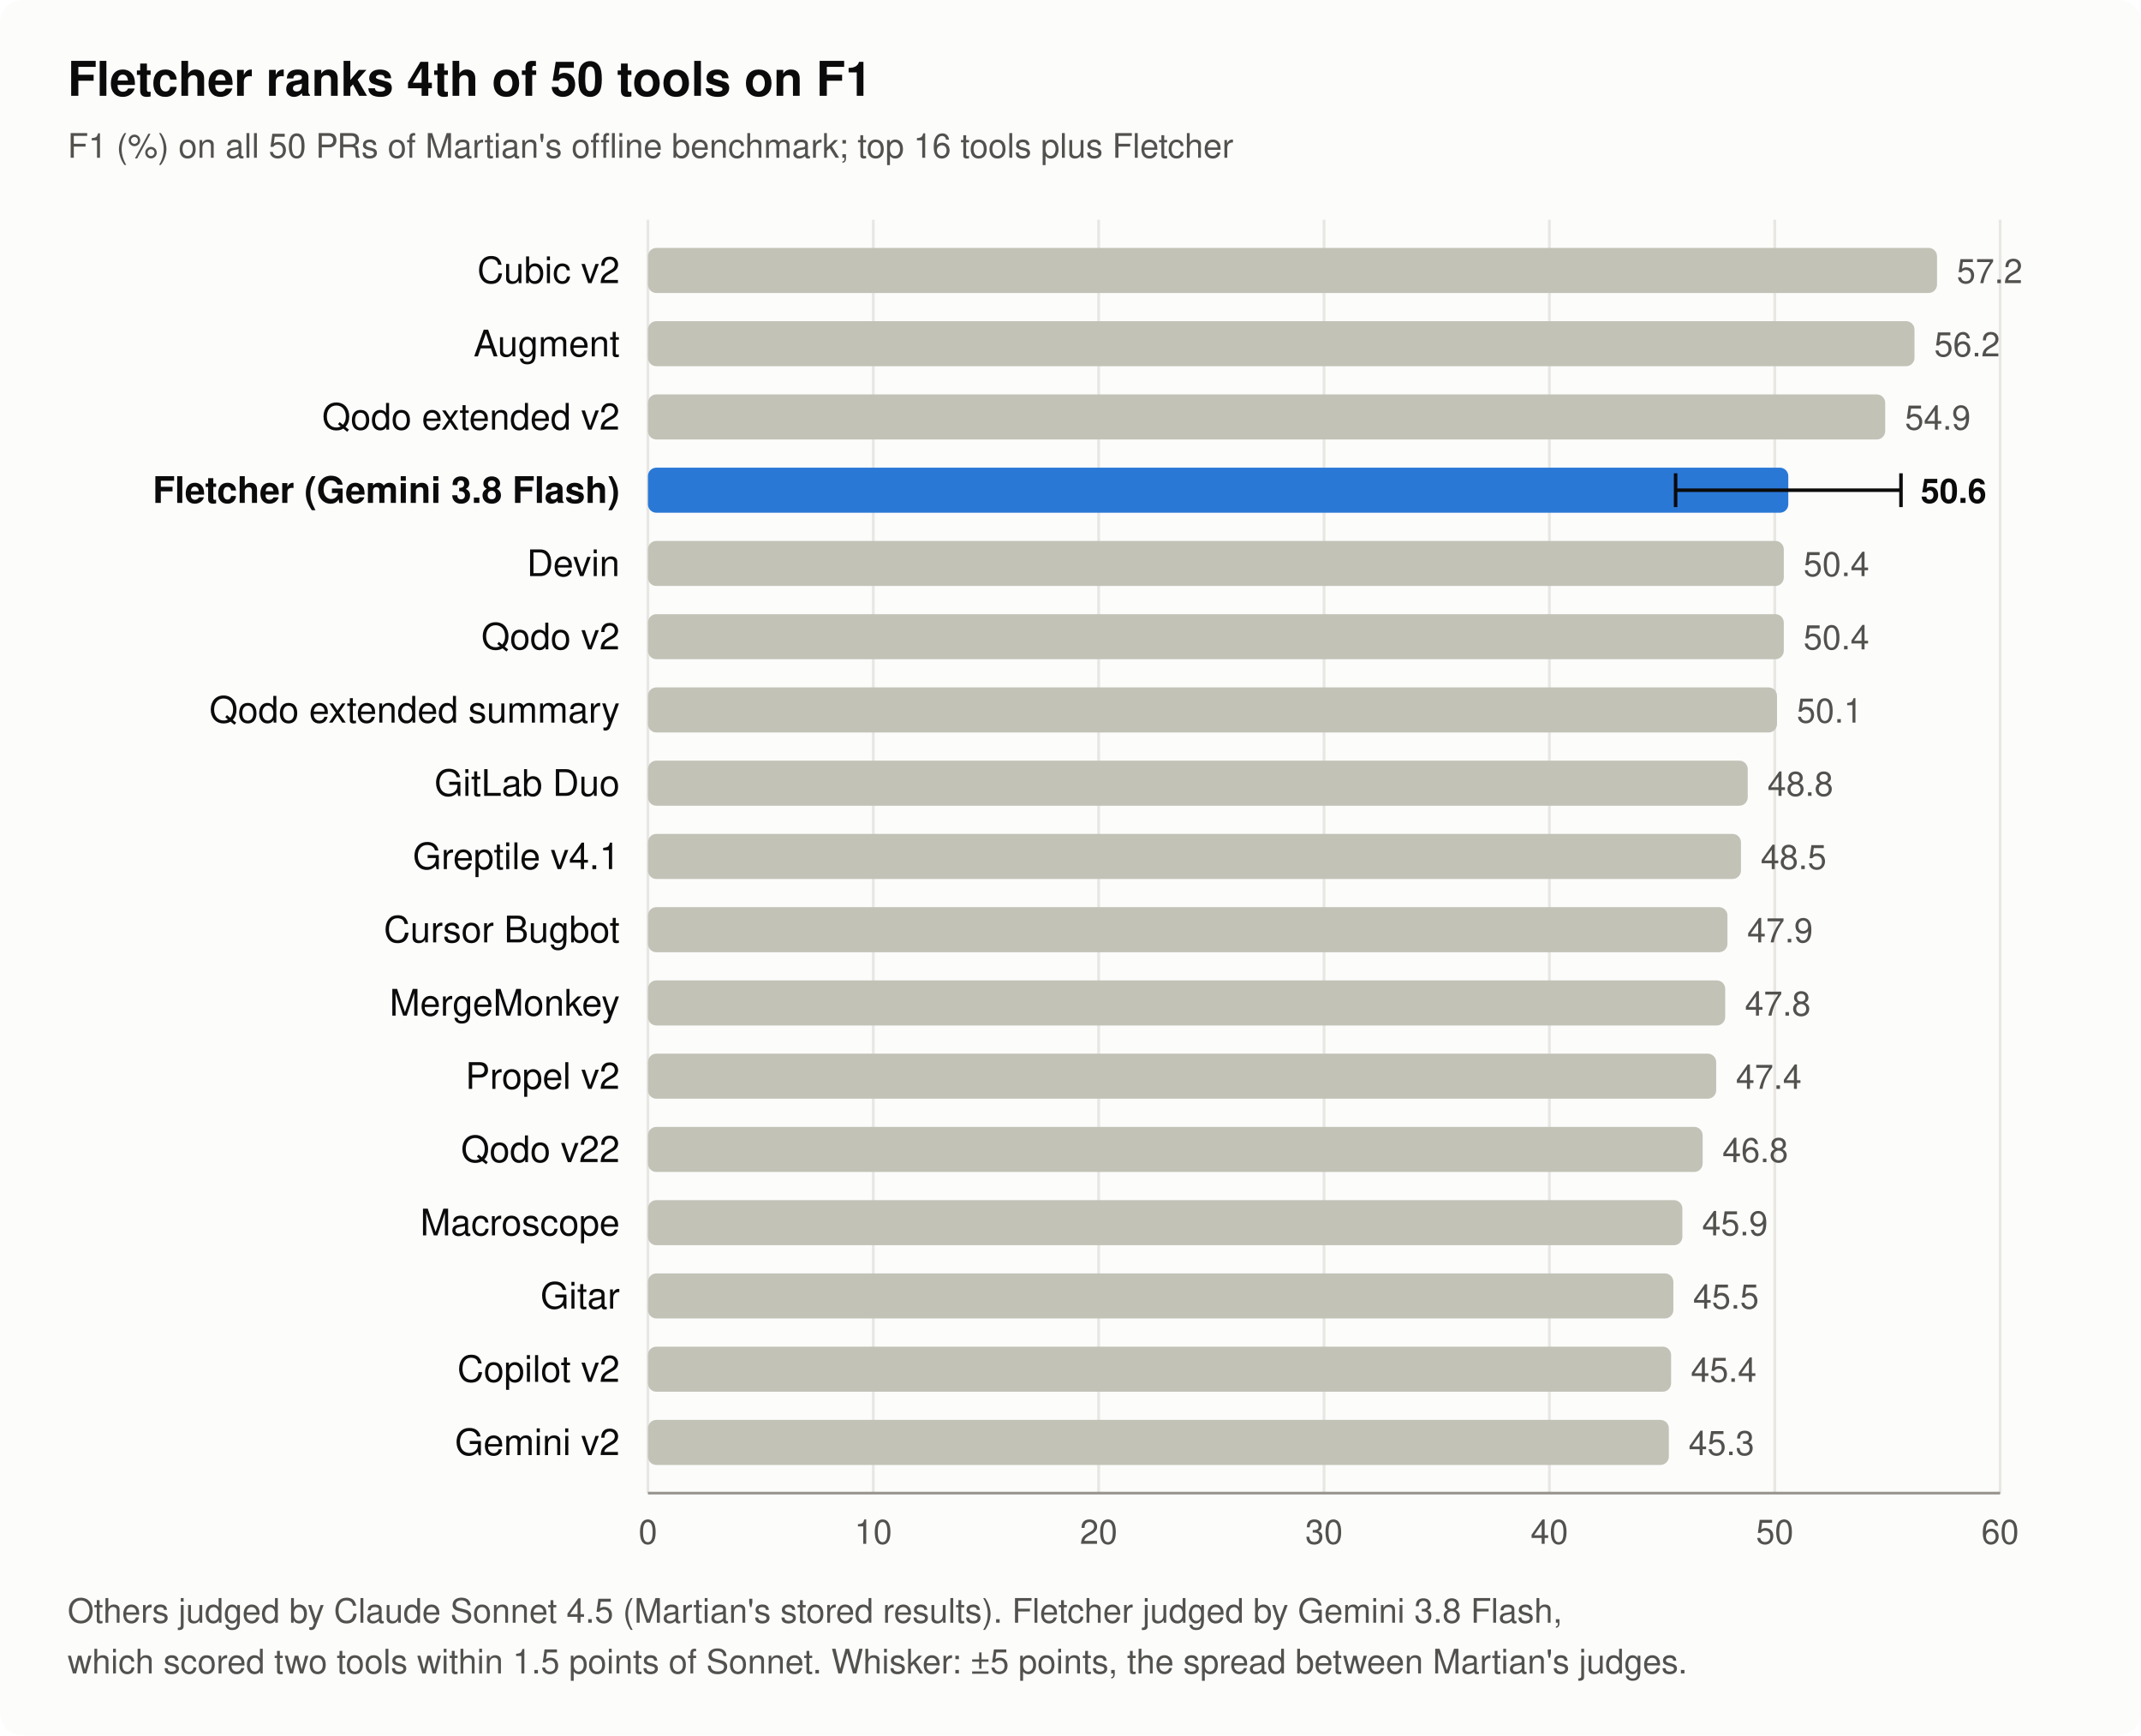
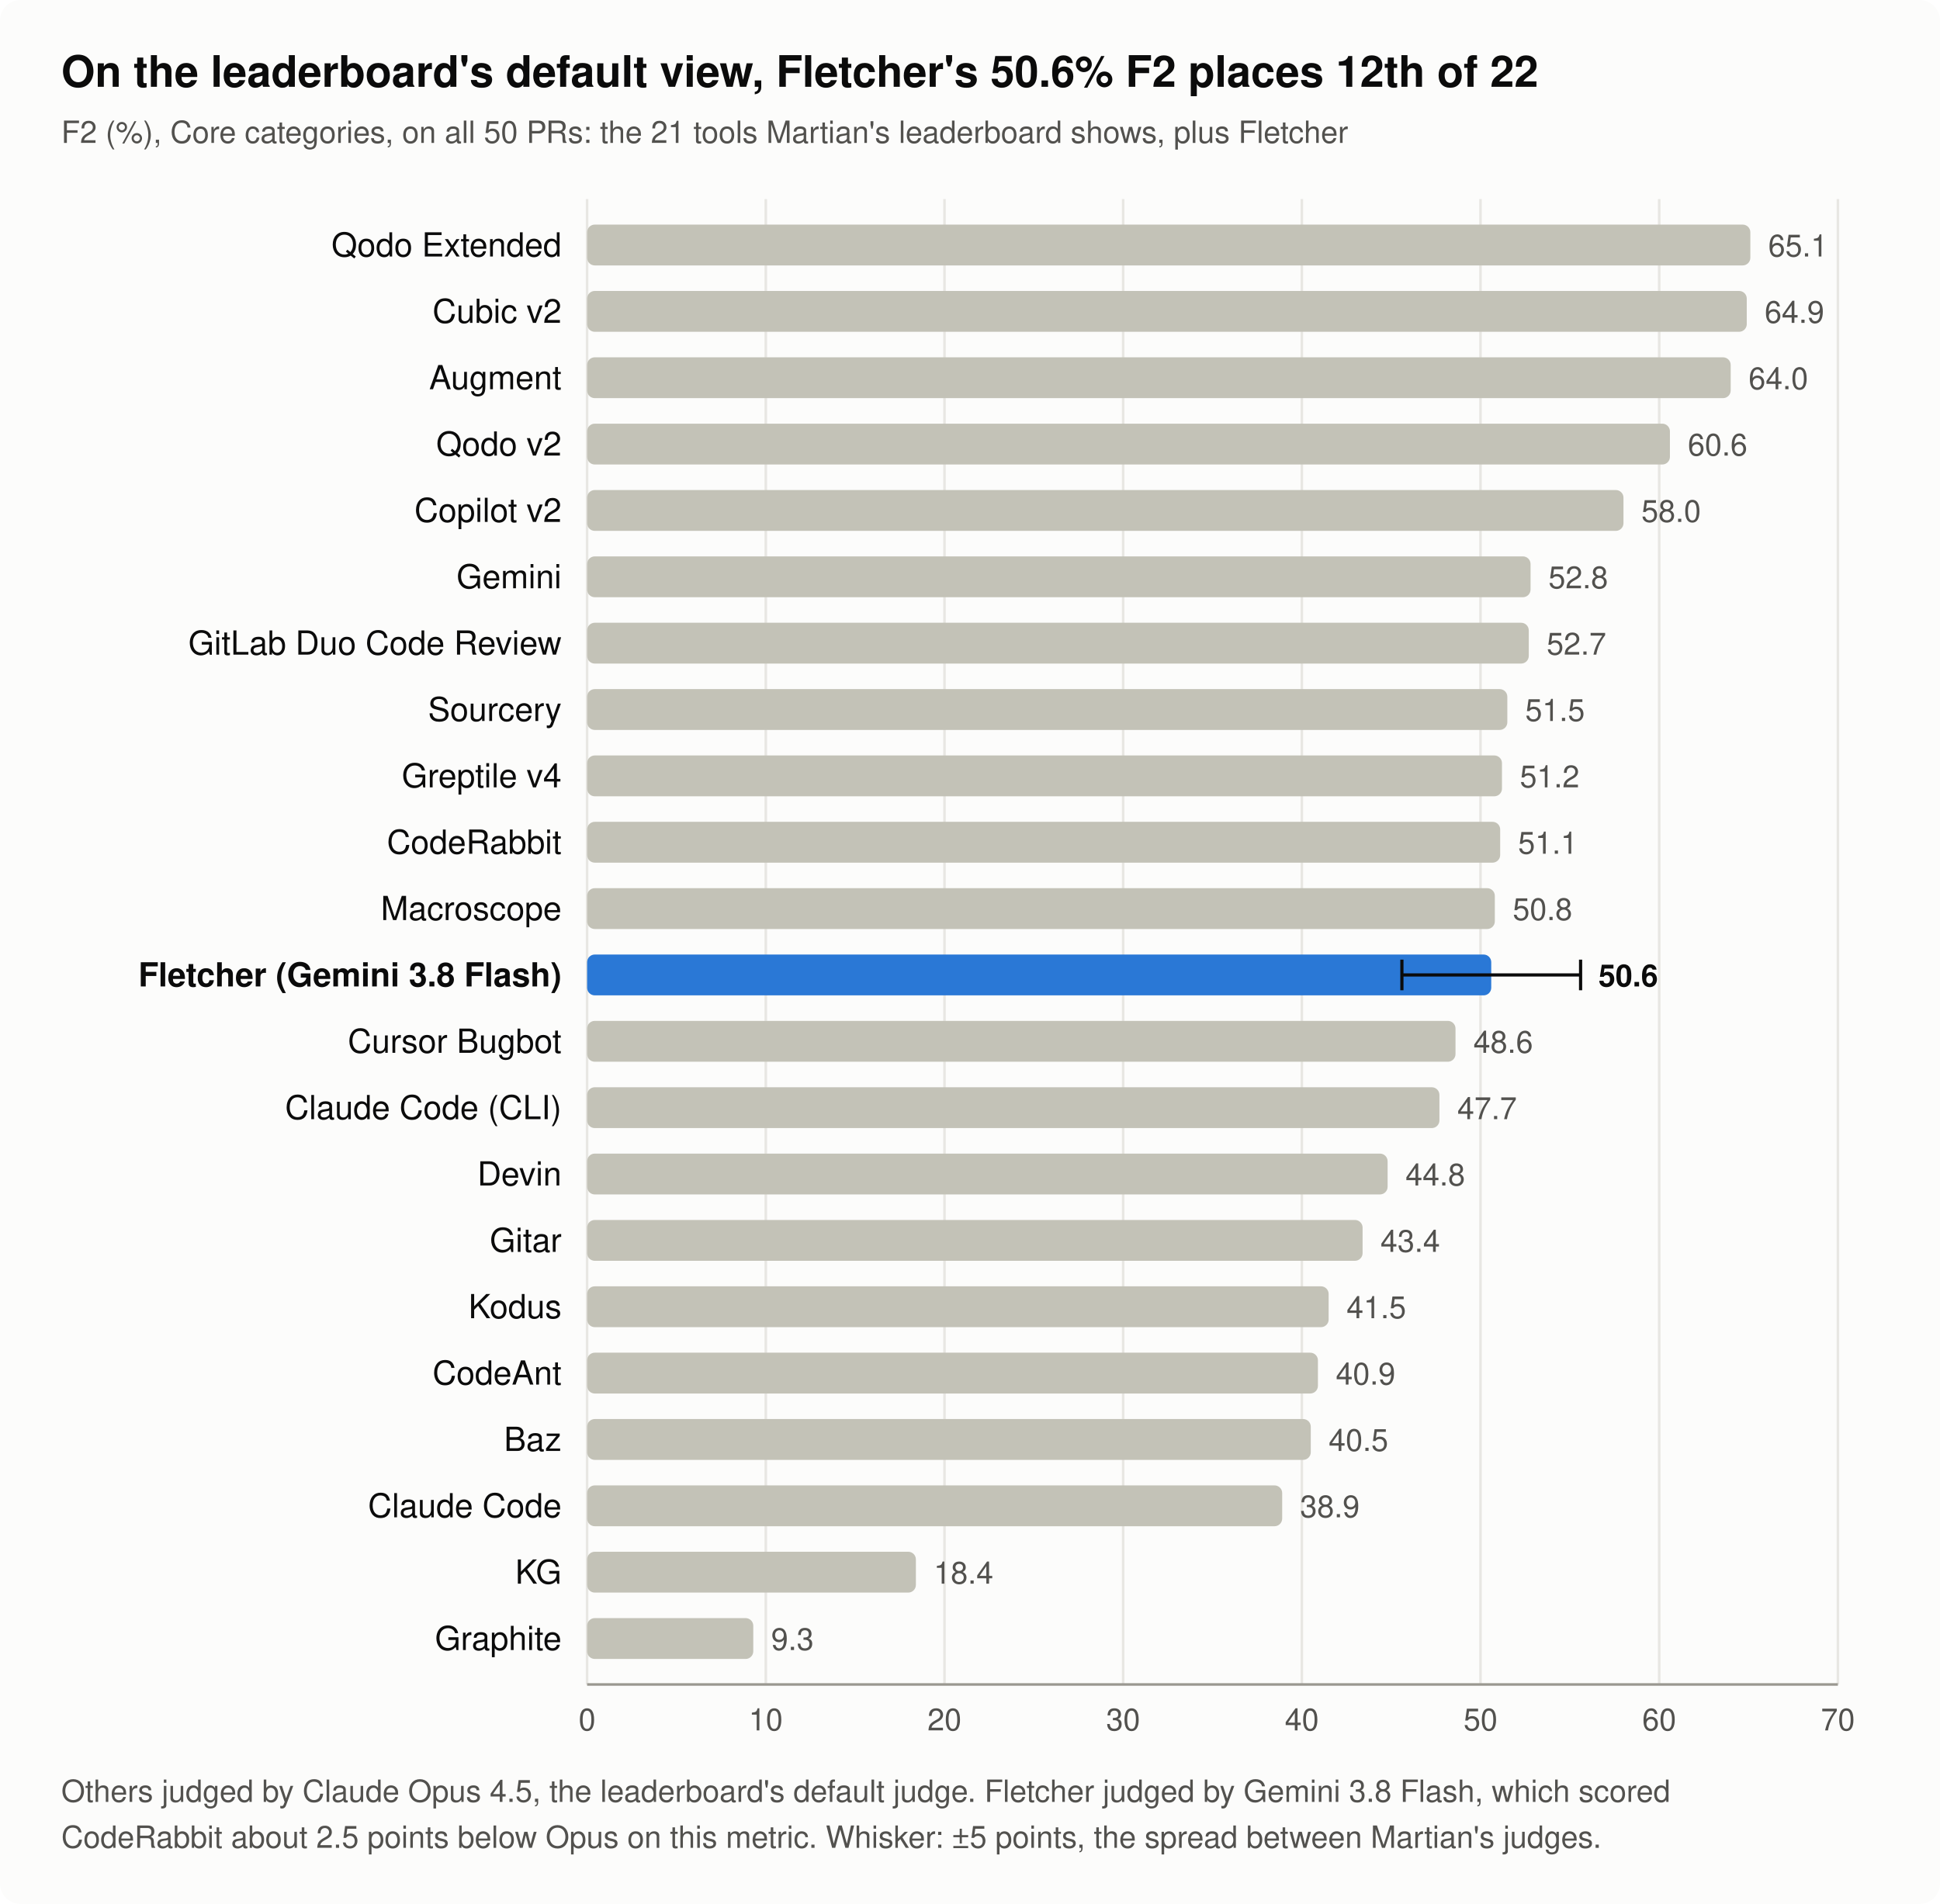
- <svg xmlns="http://www.w3.org/2000/svg" viewBox="0 0 760 616" width="760" height="616" role="img" aria-label="Fletcher ranks 4th of 50 tools on F1" font-family="-apple-system, BlinkMacSystemFont, 'Segoe UI', Helvetica, Arial, sans-serif" font-size="13">
-   <rect width="760" height="616" rx="8" fill="#fcfcfb" />
-   <text x="24.0" y="34.0" font-size="17" fill="#0b0b0b" font-weight="600" text-anchor="start">Fletcher ranks 4th of 50 tools on F1</text>
-   <text x="24.0" y="56.0" font-size="12" fill="#52514e" font-weight="400" text-anchor="start">F1 (%) on all 50 PRs of Martian's offline benchmark; top 16 tools plus Fletcher</text>
-   <line x1="230" x2="230" y1="78" y2="530" stroke="#e8e7e3" />
-   <text x="230.0" y="548.0" font-size="12" fill="#52514e" font-weight="400" text-anchor="middle">0</text>
-   <line x1="310" x2="310" y1="78" y2="530" stroke="#e8e7e3" />
-   <text x="310.0" y="548.0" font-size="12" fill="#52514e" font-weight="400" text-anchor="middle">10</text>
-   <line x1="390" x2="390" y1="78" y2="530" stroke="#e8e7e3" />
-   <text x="390.0" y="548.0" font-size="12" fill="#52514e" font-weight="400" text-anchor="middle">20</text>
-   <line x1="470" x2="470" y1="78" y2="530" stroke="#e8e7e3" />
-   <text x="470.0" y="548.0" font-size="12" fill="#52514e" font-weight="400" text-anchor="middle">30</text>
-   <line x1="550" x2="550" y1="78" y2="530" stroke="#e8e7e3" />
-   <text x="550.0" y="548.0" font-size="12" fill="#52514e" font-weight="400" text-anchor="middle">40</text>
-   <line x1="630" x2="630" y1="78" y2="530" stroke="#e8e7e3" />
-   <text x="630.0" y="548.0" font-size="12" fill="#52514e" font-weight="400" text-anchor="middle">50</text>
-   <line x1="710" x2="710" y1="78" y2="530" stroke="#e8e7e3" />
-   <text x="710.0" y="548.0" font-size="12" fill="#52514e" font-weight="400" text-anchor="middle">60</text>
-   <line x1="230" x2="710" y1="530" y2="530" stroke="#9a9890" />
-   <rect x="230" y="88" width="457.6" height="16" rx="3" fill="#c3c2b7" />
-   <text x="220.0" y="100.5" font-size="13" fill="#0b0b0b" font-weight="400" text-anchor="end">Cubic v2</text>
-   <text x="694.6" y="100.5" font-size="12" fill="#52514e" font-weight="400" text-anchor="start">57.2</text>
-   <rect x="230" y="114" width="449.6" height="16" rx="3" fill="#c3c2b7" />
-   <text x="220.0" y="126.5" font-size="13" fill="#0b0b0b" font-weight="400" text-anchor="end">Augment</text>
-   <text x="686.6" y="126.5" font-size="12" fill="#52514e" font-weight="400" text-anchor="start">56.2</text>
-   <rect x="230" y="140" width="439.2" height="16" rx="3" fill="#c3c2b7" />
-   <text x="220.0" y="152.5" font-size="13" fill="#0b0b0b" font-weight="400" text-anchor="end">Qodo extended v2</text>
-   <text x="676.2" y="152.5" font-size="12" fill="#52514e" font-weight="400" text-anchor="start">54.9</text>
-   <rect x="230" y="166" width="404.8" height="16" rx="3" fill="#2a78d6" />
-   <text x="220.0" y="178.5" font-size="13" fill="#0b0b0b" font-weight="600" text-anchor="end">Fletcher (Gemini 3.8 Flash)</text>
-   <path d="M594.8 174H674.8M594.8 168V180M674.8 168V180" stroke="#0b0b0b" stroke-width="1.25" fill="none" />
-   <text x="681.8" y="178.5" font-size="12" fill="#0b0b0b" font-weight="600" text-anchor="start">50.6</text>
-   <rect x="230" y="192" width="403.2" height="16" rx="3" fill="#c3c2b7" />
-   <text x="220.0" y="204.5" font-size="13" fill="#0b0b0b" font-weight="400" text-anchor="end">Devin</text>
-   <text x="640.2" y="204.5" font-size="12" fill="#52514e" font-weight="400" text-anchor="start">50.4</text>
-   <rect x="230" y="218" width="403.2" height="16" rx="3" fill="#c3c2b7" />
-   <text x="220.0" y="230.5" font-size="13" fill="#0b0b0b" font-weight="400" text-anchor="end">Qodo v2</text>
-   <text x="640.2" y="230.5" font-size="12" fill="#52514e" font-weight="400" text-anchor="start">50.4</text>
-   <rect x="230" y="244" width="400.8" height="16" rx="3" fill="#c3c2b7" />
-   <text x="220.0" y="256.5" font-size="13" fill="#0b0b0b" font-weight="400" text-anchor="end">Qodo extended summary</text>
-   <text x="637.8" y="256.5" font-size="12" fill="#52514e" font-weight="400" text-anchor="start">50.1</text>
-   <rect x="230" y="270" width="390.4" height="16" rx="3" fill="#c3c2b7" />
-   <text x="220.0" y="282.5" font-size="13" fill="#0b0b0b" font-weight="400" text-anchor="end">GitLab Duo</text>
-   <text x="627.4" y="282.5" font-size="12" fill="#52514e" font-weight="400" text-anchor="start">48.8</text>
-   <rect x="230" y="296" width="388.0" height="16" rx="3" fill="#c3c2b7" />
-   <text x="220.0" y="308.5" font-size="13" fill="#0b0b0b" font-weight="400" text-anchor="end">Greptile v4.1</text>
-   <text x="625.0" y="308.5" font-size="12" fill="#52514e" font-weight="400" text-anchor="start">48.5</text>
-   <rect x="230" y="322" width="383.2" height="16" rx="3" fill="#c3c2b7" />
-   <text x="220.0" y="334.5" font-size="13" fill="#0b0b0b" font-weight="400" text-anchor="end">Cursor Bugbot</text>
-   <text x="620.2" y="334.5" font-size="12" fill="#52514e" font-weight="400" text-anchor="start">47.9</text>
-   <rect x="230" y="348" width="382.4" height="16" rx="3" fill="#c3c2b7" />
-   <text x="220.0" y="360.5" font-size="13" fill="#0b0b0b" font-weight="400" text-anchor="end">MergeMonkey</text>
-   <text x="619.4" y="360.5" font-size="12" fill="#52514e" font-weight="400" text-anchor="start">47.8</text>
-   <rect x="230" y="374" width="379.2" height="16" rx="3" fill="#c3c2b7" />
-   <text x="220.0" y="386.5" font-size="13" fill="#0b0b0b" font-weight="400" text-anchor="end">Propel v2</text>
-   <text x="616.2" y="386.5" font-size="12" fill="#52514e" font-weight="400" text-anchor="start">47.4</text>
-   <rect x="230" y="400" width="374.4" height="16" rx="3" fill="#c3c2b7" />
-   <text x="220.0" y="412.5" font-size="13" fill="#0b0b0b" font-weight="400" text-anchor="end">Qodo v22</text>
-   <text x="611.4" y="412.5" font-size="12" fill="#52514e" font-weight="400" text-anchor="start">46.8</text>
-   <rect x="230" y="426" width="367.2" height="16" rx="3" fill="#c3c2b7" />
-   <text x="220.0" y="438.5" font-size="13" fill="#0b0b0b" font-weight="400" text-anchor="end">Macroscope</text>
-   <text x="604.2" y="438.5" font-size="12" fill="#52514e" font-weight="400" text-anchor="start">45.9</text>
-   <rect x="230" y="452" width="364.0" height="16" rx="3" fill="#c3c2b7" />
-   <text x="220.0" y="464.5" font-size="13" fill="#0b0b0b" font-weight="400" text-anchor="end">Gitar</text>
-   <text x="601.0" y="464.5" font-size="12" fill="#52514e" font-weight="400" text-anchor="start">45.5</text>
-   <rect x="230" y="478" width="363.2" height="16" rx="3" fill="#c3c2b7" />
-   <text x="220.0" y="490.5" font-size="13" fill="#0b0b0b" font-weight="400" text-anchor="end">Copilot v2</text>
-   <text x="600.2" y="490.5" font-size="12" fill="#52514e" font-weight="400" text-anchor="start">45.4</text>
-   <rect x="230" y="504" width="362.4" height="16" rx="3" fill="#c3c2b7" />
-   <text x="220.0" y="516.5" font-size="13" fill="#0b0b0b" font-weight="400" text-anchor="end">Gemini v2</text>
-   <text x="599.4" y="516.5" font-size="12" fill="#52514e" font-weight="400" text-anchor="start">45.3</text>
-   <text x="24.0" y="576.0" font-size="12" fill="#52514e" font-weight="400" text-anchor="start">Others judged by Claude Sonnet 4.5 (Martian's stored results). Fletcher judged by Gemini 3.8 Flash,</text>
-   <text x="24.0" y="594.0" font-size="12" fill="#52514e" font-weight="400" text-anchor="start">which scored two tools within 1.5 points of Sonnet. Whisker: ±5 points, the spread between Martian's judges.</text>
+ <svg xmlns="http://www.w3.org/2000/svg" viewBox="0 0 760 746" width="760" height="746" role="img" aria-label="On the leaderboard's default view, Fletcher's 50.6% F2 places 12th of 22" font-family="-apple-system, BlinkMacSystemFont, 'Segoe UI', Helvetica, Arial, sans-serif" font-size="13">
+   <rect width="760" height="746" rx="8" fill="#fcfcfb" />
+   <text x="24.0" y="34.0" font-size="17" fill="#0b0b0b" font-weight="600" text-anchor="start">On the leaderboard's default view, Fletcher's 50.6% F2 places 12th of 22</text>
+   <text x="24.0" y="56.0" font-size="12" fill="#52514e" font-weight="400" text-anchor="start">F2 (%), Core categories, on all 50 PRs: the 21 tools Martian's leaderboard shows, plus Fletcher</text>
+   <line x1="230" x2="230" y1="78" y2="660" stroke="#e8e7e3" />
+   <text x="230.0" y="678.0" font-size="12" fill="#52514e" font-weight="400" text-anchor="middle">0</text>
+   <line x1="300" x2="300" y1="78" y2="660" stroke="#e8e7e3" />
+   <text x="300.0" y="678.0" font-size="12" fill="#52514e" font-weight="400" text-anchor="middle">10</text>
+   <line x1="370" x2="370" y1="78" y2="660" stroke="#e8e7e3" />
+   <text x="370.0" y="678.0" font-size="12" fill="#52514e" font-weight="400" text-anchor="middle">20</text>
+   <line x1="440" x2="440" y1="78" y2="660" stroke="#e8e7e3" />
+   <text x="440.0" y="678.0" font-size="12" fill="#52514e" font-weight="400" text-anchor="middle">30</text>
+   <line x1="510" x2="510" y1="78" y2="660" stroke="#e8e7e3" />
+   <text x="510.0" y="678.0" font-size="12" fill="#52514e" font-weight="400" text-anchor="middle">40</text>
+   <line x1="580" x2="580" y1="78" y2="660" stroke="#e8e7e3" />
+   <text x="580.0" y="678.0" font-size="12" fill="#52514e" font-weight="400" text-anchor="middle">50</text>
+   <line x1="650" x2="650" y1="78" y2="660" stroke="#e8e7e3" />
+   <text x="650.0" y="678.0" font-size="12" fill="#52514e" font-weight="400" text-anchor="middle">60</text>
+   <line x1="720" x2="720" y1="78" y2="660" stroke="#e8e7e3" />
+   <text x="720.0" y="678.0" font-size="12" fill="#52514e" font-weight="400" text-anchor="middle">70</text>
+   <line x1="230" x2="720" y1="660" y2="660" stroke="#9a9890" />
+   <rect x="230" y="88" width="455.7" height="16" rx="3" fill="#c3c2b7" />
+   <text x="220.0" y="100.5" font-size="13" fill="#0b0b0b" font-weight="400" text-anchor="end">Qodo Extended</text>
+   <text x="692.7" y="100.5" font-size="12" fill="#52514e" font-weight="400" text-anchor="start">65.1</text>
+   <rect x="230" y="114" width="454.3" height="16" rx="3" fill="#c3c2b7" />
+   <text x="220.0" y="126.5" font-size="13" fill="#0b0b0b" font-weight="400" text-anchor="end">Cubic v2</text>
+   <text x="691.3" y="126.5" font-size="12" fill="#52514e" font-weight="400" text-anchor="start">64.9</text>
+   <rect x="230" y="140" width="448.0" height="16" rx="3" fill="#c3c2b7" />
+   <text x="220.0" y="152.5" font-size="13" fill="#0b0b0b" font-weight="400" text-anchor="end">Augment</text>
+   <text x="685.0" y="152.5" font-size="12" fill="#52514e" font-weight="400" text-anchor="start">64.0</text>
+   <rect x="230" y="166" width="424.2" height="16" rx="3" fill="#c3c2b7" />
+   <text x="220.0" y="178.5" font-size="13" fill="#0b0b0b" font-weight="400" text-anchor="end">Qodo v2</text>
+   <text x="661.2" y="178.5" font-size="12" fill="#52514e" font-weight="400" text-anchor="start">60.6</text>
+   <rect x="230" y="192" width="406.0" height="16" rx="3" fill="#c3c2b7" />
+   <text x="220.0" y="204.5" font-size="13" fill="#0b0b0b" font-weight="400" text-anchor="end">Copilot v2</text>
+   <text x="643.0" y="204.5" font-size="12" fill="#52514e" font-weight="400" text-anchor="start">58.0</text>
+   <rect x="230" y="218" width="369.6" height="16" rx="3" fill="#c3c2b7" />
+   <text x="220.0" y="230.5" font-size="13" fill="#0b0b0b" font-weight="400" text-anchor="end">Gemini</text>
+   <text x="606.6" y="230.5" font-size="12" fill="#52514e" font-weight="400" text-anchor="start">52.8</text>
+   <rect x="230" y="244" width="368.9" height="16" rx="3" fill="#c3c2b7" />
+   <text x="220.0" y="256.5" font-size="13" fill="#0b0b0b" font-weight="400" text-anchor="end">GitLab Duo Code Review</text>
+   <text x="605.9" y="256.5" font-size="12" fill="#52514e" font-weight="400" text-anchor="start">52.7</text>
+   <rect x="230" y="270" width="360.5" height="16" rx="3" fill="#c3c2b7" />
+   <text x="220.0" y="282.5" font-size="13" fill="#0b0b0b" font-weight="400" text-anchor="end">Sourcery</text>
+   <text x="597.5" y="282.5" font-size="12" fill="#52514e" font-weight="400" text-anchor="start">51.5</text>
+   <rect x="230" y="296" width="358.4" height="16" rx="3" fill="#c3c2b7" />
+   <text x="220.0" y="308.5" font-size="13" fill="#0b0b0b" font-weight="400" text-anchor="end">Greptile v4</text>
+   <text x="595.4" y="308.5" font-size="12" fill="#52514e" font-weight="400" text-anchor="start">51.2</text>
+   <rect x="230" y="322" width="357.7" height="16" rx="3" fill="#c3c2b7" />
+   <text x="220.0" y="334.5" font-size="13" fill="#0b0b0b" font-weight="400" text-anchor="end">CodeRabbit</text>
+   <text x="594.7" y="334.5" font-size="12" fill="#52514e" font-weight="400" text-anchor="start">51.1</text>
+   <rect x="230" y="348" width="355.6" height="16" rx="3" fill="#c3c2b7" />
+   <text x="220.0" y="360.5" font-size="13" fill="#0b0b0b" font-weight="400" text-anchor="end">Macroscope</text>
+   <text x="592.6" y="360.5" font-size="12" fill="#52514e" font-weight="400" text-anchor="start">50.8</text>
+   <rect x="230" y="374" width="354.2" height="16" rx="3" fill="#2a78d6" />
+   <text x="220.0" y="386.5" font-size="13" fill="#0b0b0b" font-weight="600" text-anchor="end">Fletcher (Gemini 3.8 Flash)</text>
+   <path d="M549.2 382H619.2M549.2 376V388M619.2 376V388" stroke="#0b0b0b" stroke-width="1.25" fill="none" />
+   <text x="626.2" y="386.5" font-size="12" fill="#0b0b0b" font-weight="600" text-anchor="start">50.6</text>
+   <rect x="230" y="400" width="340.2" height="16" rx="3" fill="#c3c2b7" />
+   <text x="220.0" y="412.5" font-size="13" fill="#0b0b0b" font-weight="400" text-anchor="end">Cursor Bugbot</text>
+   <text x="577.2" y="412.5" font-size="12" fill="#52514e" font-weight="400" text-anchor="start">48.6</text>
+   <rect x="230" y="426" width="333.9" height="16" rx="3" fill="#c3c2b7" />
+   <text x="220.0" y="438.5" font-size="13" fill="#0b0b0b" font-weight="400" text-anchor="end">Claude Code (CLI)</text>
+   <text x="570.9" y="438.5" font-size="12" fill="#52514e" font-weight="400" text-anchor="start">47.7</text>
+   <rect x="230" y="452" width="313.6" height="16" rx="3" fill="#c3c2b7" />
+   <text x="220.0" y="464.5" font-size="13" fill="#0b0b0b" font-weight="400" text-anchor="end">Devin</text>
+   <text x="550.6" y="464.5" font-size="12" fill="#52514e" font-weight="400" text-anchor="start">44.8</text>
+   <rect x="230" y="478" width="303.8" height="16" rx="3" fill="#c3c2b7" />
+   <text x="220.0" y="490.5" font-size="13" fill="#0b0b0b" font-weight="400" text-anchor="end">Gitar</text>
+   <text x="540.8" y="490.5" font-size="12" fill="#52514e" font-weight="400" text-anchor="start">43.4</text>
+   <rect x="230" y="504" width="290.5" height="16" rx="3" fill="#c3c2b7" />
+   <text x="220.0" y="516.5" font-size="13" fill="#0b0b0b" font-weight="400" text-anchor="end">Kodus</text>
+   <text x="527.5" y="516.5" font-size="12" fill="#52514e" font-weight="400" text-anchor="start">41.5</text>
+   <rect x="230" y="530" width="286.3" height="16" rx="3" fill="#c3c2b7" />
+   <text x="220.0" y="542.5" font-size="13" fill="#0b0b0b" font-weight="400" text-anchor="end">CodeAnt</text>
+   <text x="523.3" y="542.5" font-size="12" fill="#52514e" font-weight="400" text-anchor="start">40.9</text>
+   <rect x="230" y="556" width="283.5" height="16" rx="3" fill="#c3c2b7" />
+   <text x="220.0" y="568.5" font-size="13" fill="#0b0b0b" font-weight="400" text-anchor="end">Baz</text>
+   <text x="520.5" y="568.5" font-size="12" fill="#52514e" font-weight="400" text-anchor="start">40.5</text>
+   <rect x="230" y="582" width="272.3" height="16" rx="3" fill="#c3c2b7" />
+   <text x="220.0" y="594.5" font-size="13" fill="#0b0b0b" font-weight="400" text-anchor="end">Claude Code</text>
+   <text x="509.3" y="594.5" font-size="12" fill="#52514e" font-weight="400" text-anchor="start">38.9</text>
+   <rect x="230" y="608" width="128.8" height="16" rx="3" fill="#c3c2b7" />
+   <text x="220.0" y="620.5" font-size="13" fill="#0b0b0b" font-weight="400" text-anchor="end">KG</text>
+   <text x="365.8" y="620.5" font-size="12" fill="#52514e" font-weight="400" text-anchor="start">18.4</text>
+   <rect x="230" y="634" width="65.1" height="16" rx="3" fill="#c3c2b7" />
+   <text x="220.0" y="646.5" font-size="13" fill="#0b0b0b" font-weight="400" text-anchor="end">Graphite</text>
+   <text x="302.1" y="646.5" font-size="12" fill="#52514e" font-weight="400" text-anchor="start">9.3</text>
+   <text x="24.0" y="706.0" font-size="12" fill="#52514e" font-weight="400" text-anchor="start">Others judged by Claude Opus 4.5, the leaderboard's default judge. Fletcher judged by Gemini 3.8 Flash, which scored</text>
+   <text x="24.0" y="724.0" font-size="12" fill="#52514e" font-weight="400" text-anchor="start">CodeRabbit about 2.5 points below Opus on this metric. Whisker: ±5 points, the spread between Martian's judges.</text>
</svg>
